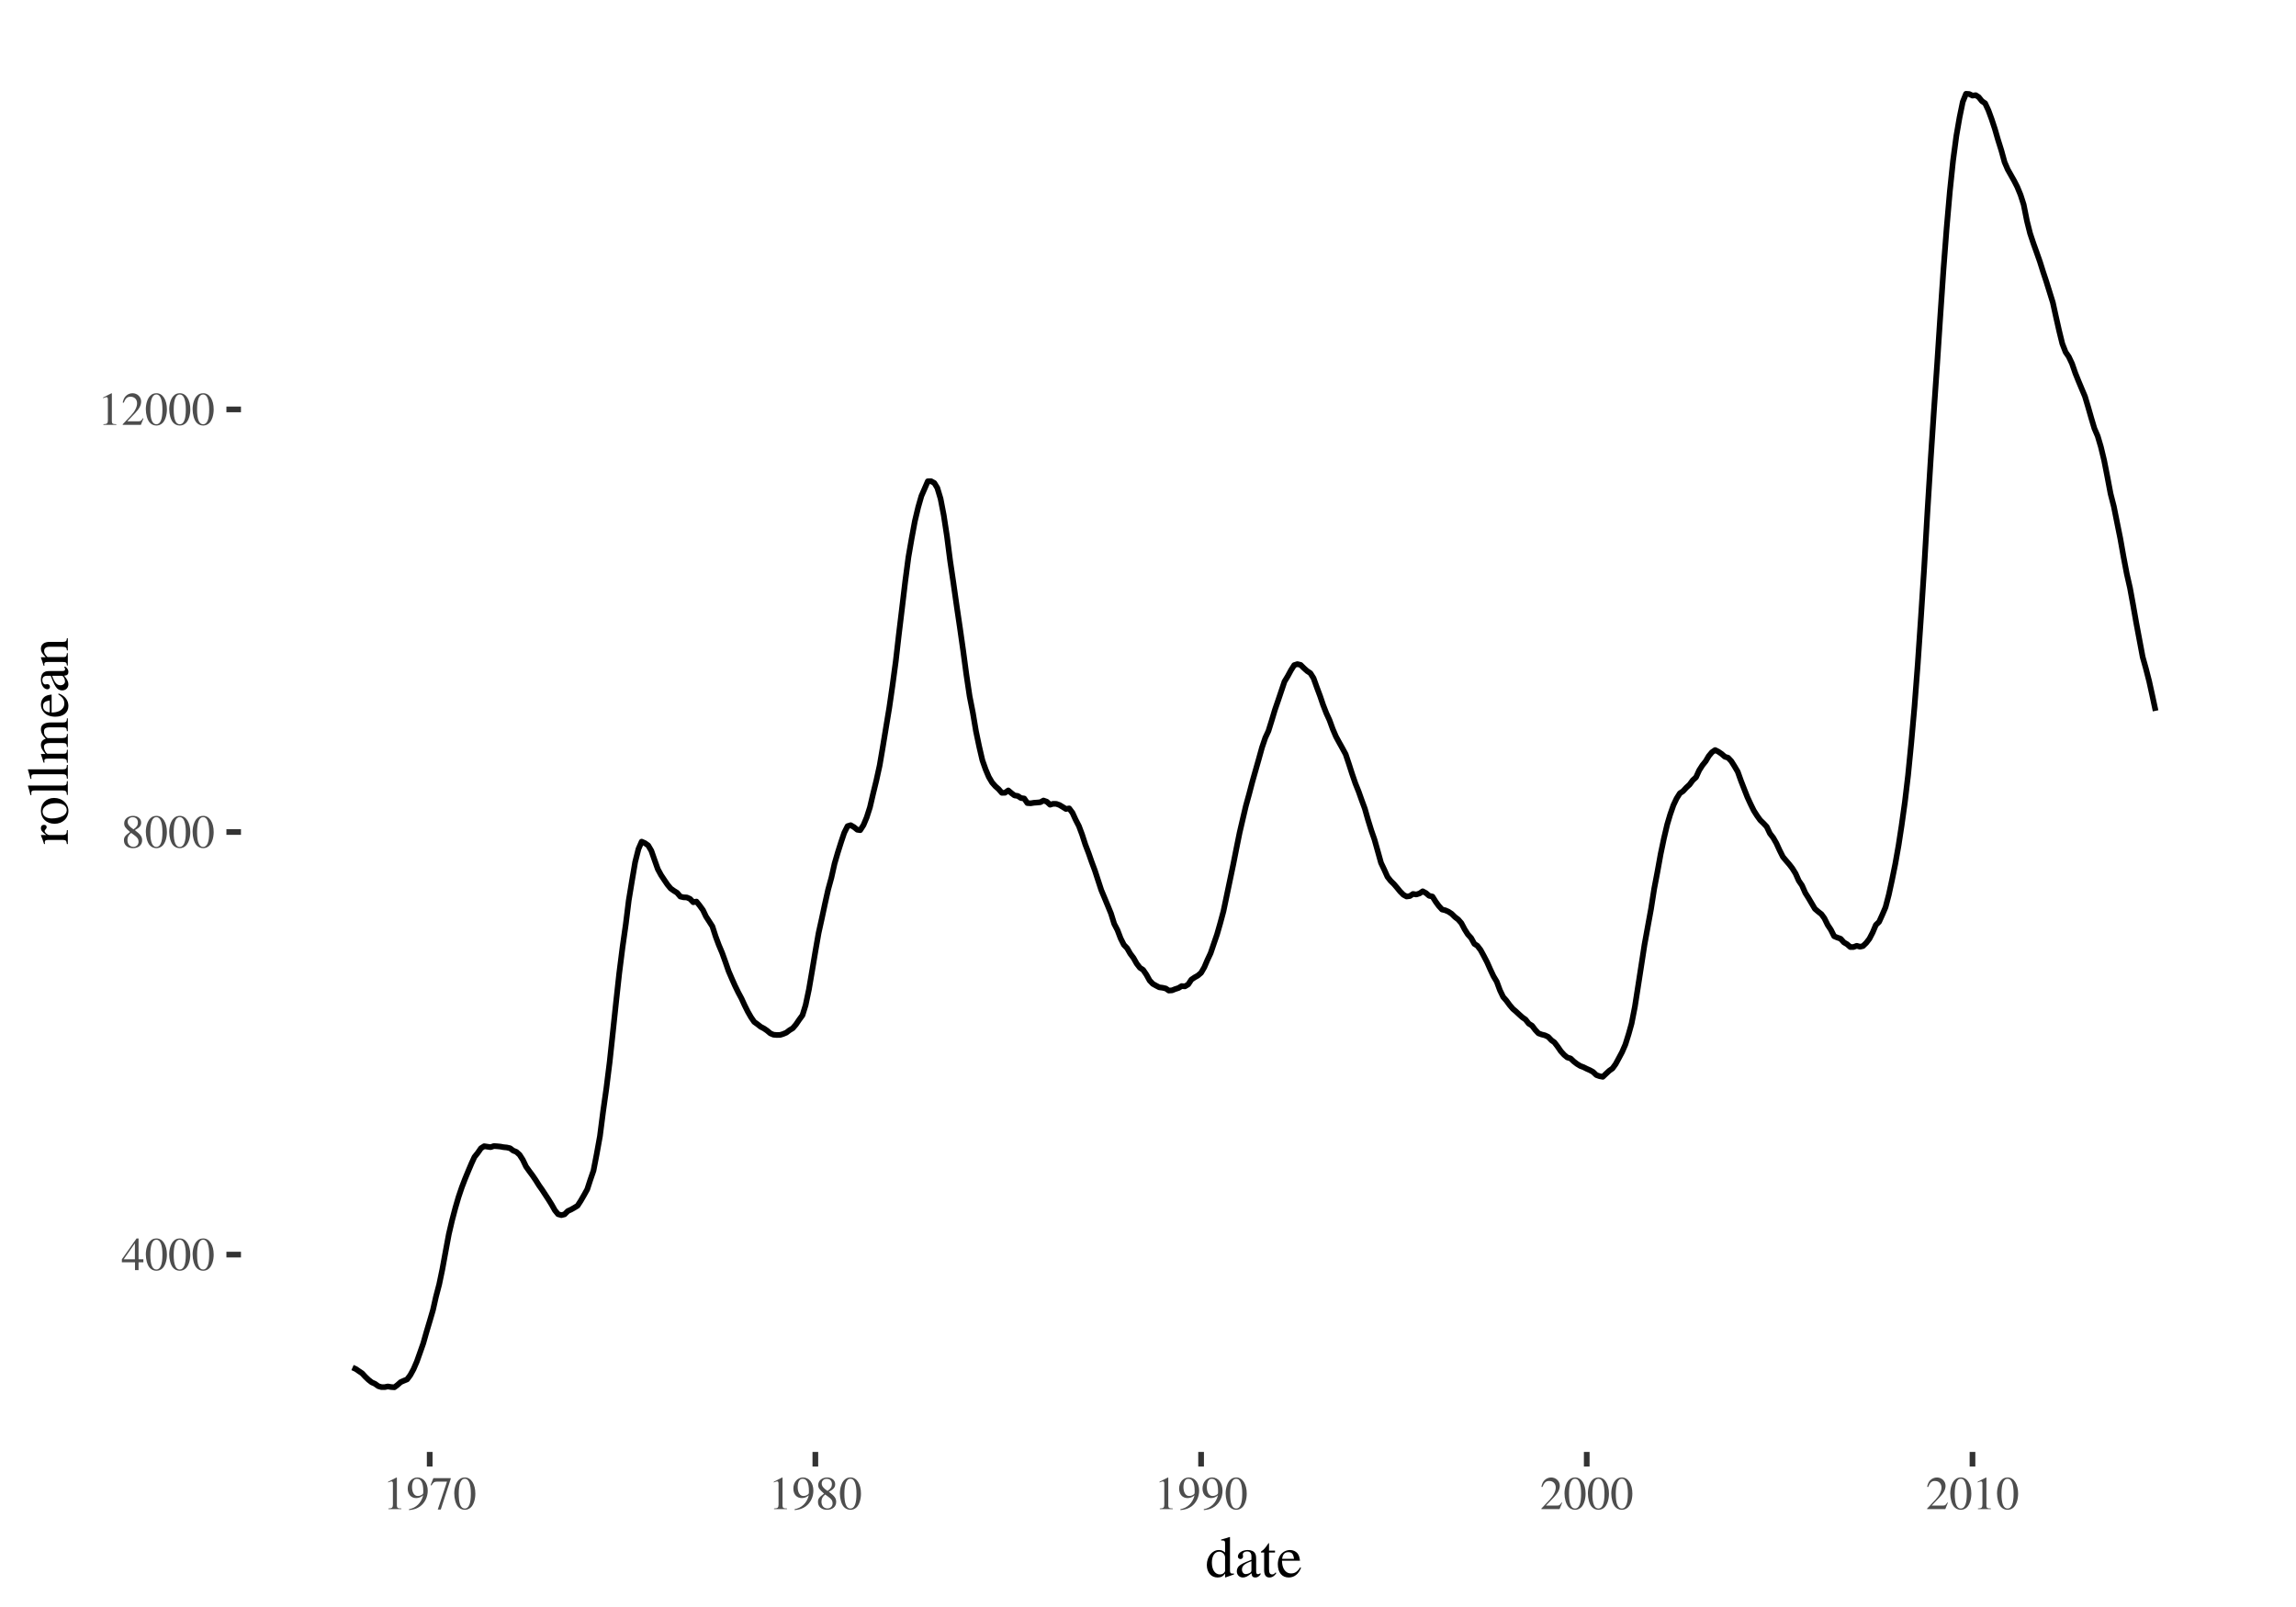
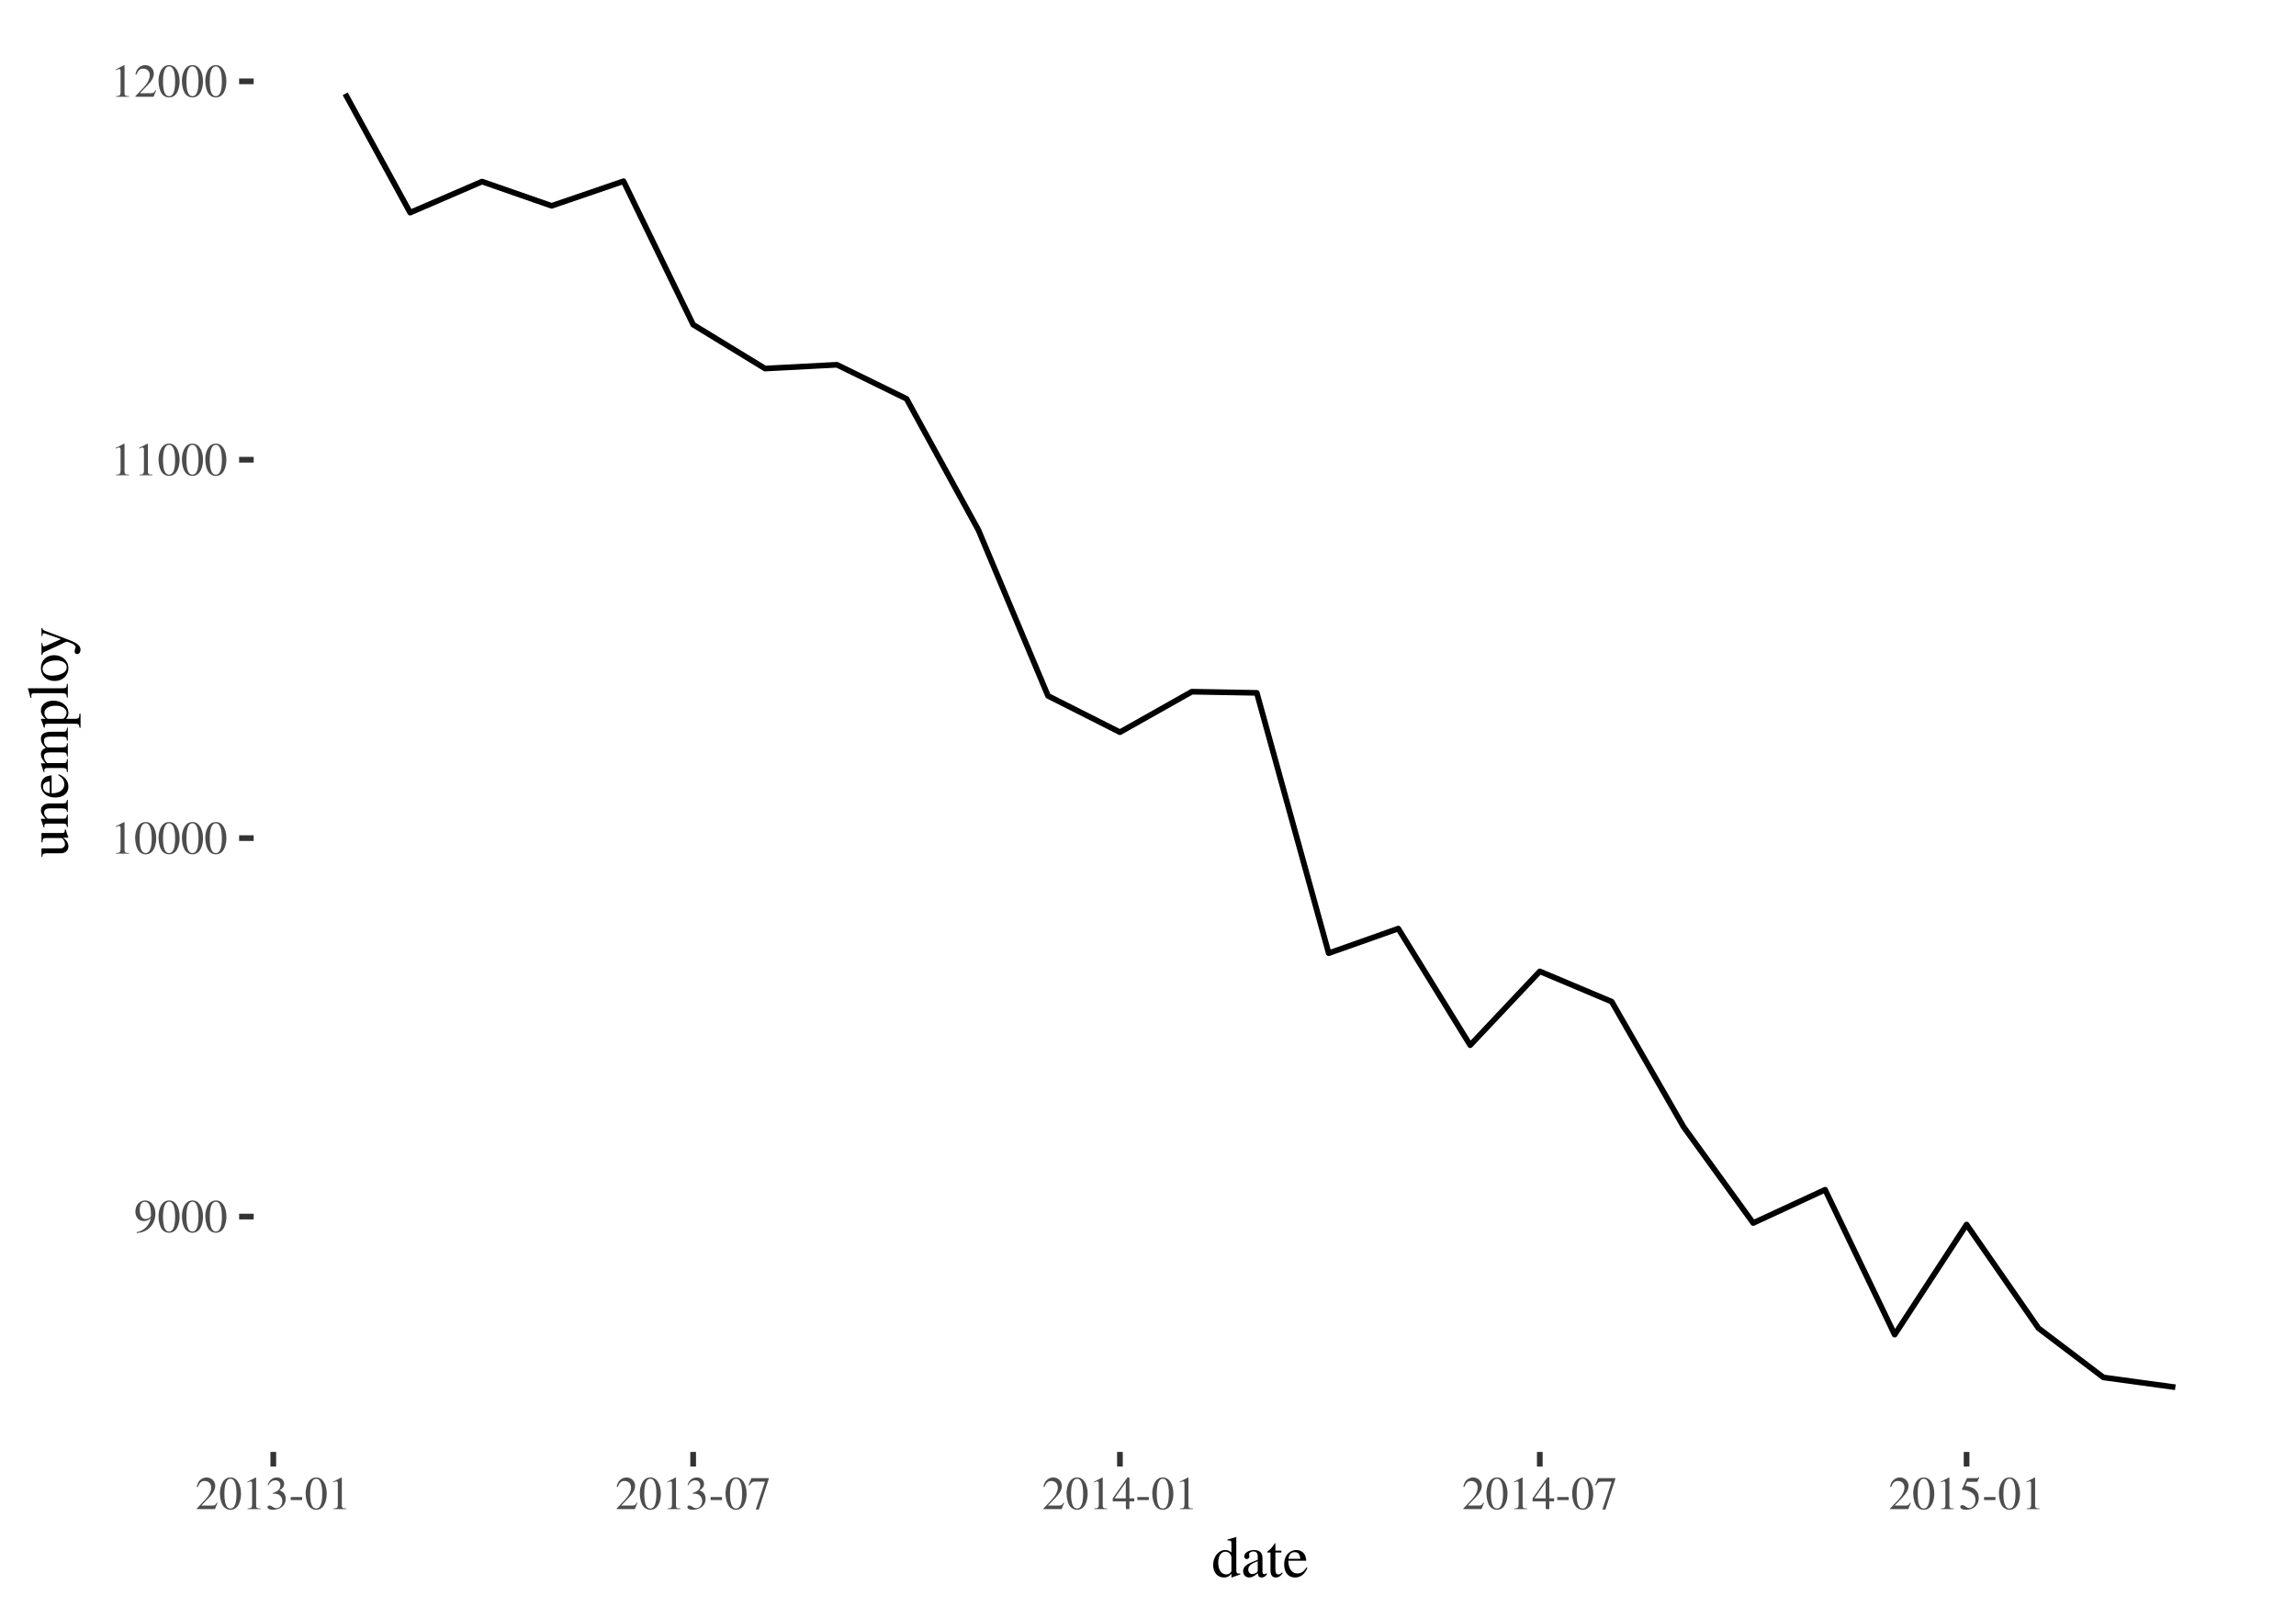
<svg xmlns="http://www.w3.org/2000/svg" viewBox="0 0 432.00 302.40">
  <defs>
    <style type="text/css">
    line, polyline, path, rect, circle {
      fill: none;
      stroke: #000000;
      stroke-linecap: round;
      stroke-linejoin: round;
      stroke-miterlimit: 10.00;
    }
  </style>
  </defs>
  <rect width="100%" height="100%" style="stroke: none; fill: #FFFFFF;" />
  <defs>
-     <clipPath id="cpNDUuMzQ0fDQyNi41MjF8MjczLjIyfDUuNDc5NDU=">
-       <rect x="45.34" y="5.48" width="381.18" height="267.74" />
+     <clipPath id="cpNDcuNzMyfDQyNi41MjF8MjczLjIyfDUuNDc5NDU=">
+       <rect x="47.73" y="5.48" width="378.79" height="267.74" />
    </clipPath>
  </defs>
-   <polyline points="66.33,257.34 66.94,257.61 67.52,258.01 68.13,258.42 68.73,259.07 69.35,259.66 69.94,260.12 70.56,260.40 71.17,260.84 71.77,261.02 72.39,261.02 72.98,260.90 73.60,261.01 74.21,261.05 74.77,260.63 75.39,260.08 75.98,259.82 76.60,259.57 77.19,258.78 77.81,257.65 78.43,256.21 79.02,254.55 79.64,252.78 80.23,250.70 80.85,248.62 81.47,246.50 82.02,244.05 82.64,241.68 83.23,238.85 83.85,235.46 84.45,232.24 85.06,229.64 85.68,227.29 86.27,225.27 86.89,223.43 87.49,221.86 88.10,220.38 88.72,218.92 89.27,217.72 89.89,216.95 90.49,216.08 91.10,215.69 91.70,215.78 92.31,215.87 92.93,215.66 93.53,215.70 94.14,215.76 94.74,215.87 95.35,215.93 95.97,216.07 96.55,216.51 97.16,216.76 97.76,217.30 98.37,218.25 98.97,219.51 99.59,220.38 100.20,221.20 100.80,222.08 101.41,223.05 102.01,223.90 102.63,224.85 103.24,225.78 103.80,226.68 104.41,227.76 105.01,228.49 105.63,228.66 106.22,228.51 106.84,227.89 107.45,227.61 108.05,227.27 108.67,226.89 109.26,225.98 109.88,224.91 110.49,223.81 111.05,222.08 111.67,220.28 112.26,217.23 112.88,213.81 113.47,209.20 114.09,204.80 114.71,199.84 115.30,194.37 115.92,188.53 116.51,183.16 117.13,178.26 117.75,173.88 118.30,169.44 118.92,165.68 119.51,162.21 120.13,159.76 120.73,158.38 121.34,158.65 121.96,159.09 122.55,160.09 123.17,161.86 123.77,163.55 124.38,164.67 125.00,165.60 125.57,166.44 126.19,167.19 126.79,167.62 127.40,168.00 128.00,168.71 128.61,168.85 129.23,168.88 129.83,169.14 130.44,169.78 131.04,169.65 131.65,170.41 132.27,171.27 132.83,172.45 133.44,173.39 134.04,174.33 134.65,176.22 135.25,177.83 135.87,179.30 136.48,180.99 137.08,182.72 137.69,184.14 138.29,185.49 138.91,186.76 139.52,187.90 140.08,189.12 140.69,190.35 141.29,191.40 141.91,192.30 142.50,192.72 143.12,193.21 143.73,193.53 144.33,193.94 144.95,194.46 145.54,194.71 146.16,194.76 146.77,194.75 147.33,194.58 147.95,194.32 148.54,193.87 149.16,193.49 149.75,192.80 150.37,191.89 150.99,191.04 151.58,189.13 152.20,186.20 152.79,182.75 153.41,179.07 154.02,175.58 154.60,172.97 155.22,170.07 155.81,167.43 156.43,165.17 157.03,162.50 157.64,160.41 158.26,158.45 158.85,156.70 159.47,155.46 160.06,155.28 160.68,155.64 161.30,156.14 161.85,156.22 162.47,155.26 163.07,153.82 163.68,151.92 164.28,149.35 164.89,146.86 165.51,144.04 166.10,140.58 166.72,136.81 167.32,133.19 167.93,128.98 168.55,124.37 169.11,119.50 169.72,114.46 170.32,109.42 170.93,104.80 171.53,101.33 172.14,98.05 172.76,95.45 173.36,93.35 173.97,91.95 174.57,90.56 175.18,90.55 175.80,90.89 176.36,91.81 176.97,93.84 177.57,96.95 178.18,100.93 178.78,105.59 179.40,109.78 180.01,114.06 180.61,118.11 181.22,122.41 181.82,126.89 182.44,131.03 183.05,134.13 183.63,137.58 184.24,140.49 184.84,143.07 185.46,144.82 186.05,146.21 186.67,147.26 187.28,147.95 187.88,148.48 188.50,149.19 189.09,149.18 189.71,148.74 190.32,149.26 190.88,149.68 191.50,149.78 192.09,150.17 192.71,150.26 193.30,151.12 193.92,151.16 194.54,151.06 195.13,151.02 195.75,150.96 196.34,150.64 196.96,150.86 197.58,151.43 198.13,151.26 198.75,151.27 199.34,151.48 199.96,151.85 200.56,152.23 201.17,152.12 201.79,152.95 202.38,154.24 203.00,155.44 203.60,157.04 204.21,158.93 204.83,160.55 205.38,162.13 206.00,163.79 206.60,165.63 207.21,167.50 207.81,168.93 208.42,170.40 209.04,171.91 209.64,173.84 210.25,175.01 210.85,176.58 211.46,177.79 212.08,178.44 212.66,179.45 213.27,180.26 213.87,181.32 214.48,182.11 215.08,182.50 215.70,183.41 216.31,184.51 216.91,185.14 217.52,185.48 218.12,185.79 218.74,185.87 219.35,186.01 219.91,186.40 220.52,186.36 221.12,186.12 221.74,185.92 222.33,185.56 222.95,185.61 223.56,185.25 224.16,184.34 224.78,183.92 225.37,183.59 225.99,183.06 226.60,182.01 227.16,180.69 227.78,179.37 228.37,177.63 228.99,175.83 229.58,173.77 230.20,171.46 230.82,168.50 231.41,165.68 232.03,162.72 232.62,159.74 233.24,156.68 233.86,154.02 234.41,151.67 235.03,149.42 235.62,147.16 236.24,144.97 236.84,142.86 237.45,140.66 238.07,138.83 238.66,137.56 239.28,135.57 239.88,133.57 240.49,131.80 241.11,129.96 241.68,128.26 242.30,127.23 242.90,126.12 243.51,125.16 244.11,124.97 244.72,125.12 245.34,125.73 245.94,126.27 246.55,126.67 247.15,127.62 247.76,129.32 248.38,130.98 248.94,132.63 249.55,134.20 250.15,135.51 250.76,137.18 251.36,138.59 251.98,139.73 252.59,140.82 253.19,141.93 253.80,143.75 254.40,145.62 255.02,147.42 255.63,148.94 256.19,150.52 256.80,152.17 257.40,154.28 258.02,156.28 258.61,157.97 259.23,160.17 259.84,162.36 260.44,163.62 261.06,165.00 261.65,165.75 262.27,166.36 262.88,167.07 263.44,167.76 264.06,168.38 264.65,168.70 265.27,168.62 265.86,168.22 266.48,168.32 267.10,168.12 267.69,167.72 268.31,168.06 268.90,168.57 269.52,168.71 270.14,169.69 270.71,170.47 271.33,171.15 271.92,171.29 272.54,171.56 273.14,171.96 273.75,172.56 274.37,173.03 274.96,173.71 275.58,174.88 276.18,175.83 276.79,176.50 277.41,177.62 277.96,177.96 278.58,178.77 279.18,179.87 279.79,181.04 280.39,182.39 281.00,183.69 281.62,184.73 282.22,186.35 282.83,187.61 283.43,188.29 284.04,189.12 284.66,189.85 285.22,190.32 285.83,190.89 286.43,191.43 287.04,191.86 287.64,192.62 288.26,193.01 288.87,193.81 289.47,194.45 290.08,194.67 290.68,194.82 291.30,195.11 291.91,195.75 292.47,196.15 293.08,196.95 293.68,197.82 294.30,198.50 294.89,198.99 295.51,199.17 296.12,199.75 296.72,200.21 297.34,200.59 297.93,200.81 298.55,201.12 299.16,201.39 299.74,201.71 300.36,202.30 300.95,202.51 301.57,202.63 302.16,202.07 302.78,201.49 303.40,201.05 303.99,200.23 304.61,199.09 305.20,197.98 305.82,196.55 306.44,194.57 306.99,192.60 307.61,189.44 308.20,185.66 308.82,181.66 309.42,177.76 310.03,174.41 310.65,171.02 311.24,167.26 311.86,164.01 312.46,160.69 313.07,157.78 313.69,155.15 314.24,153.30 314.86,151.52 315.46,150.25 316.07,149.28 316.67,148.88 317.28,148.21 317.90,147.64 318.50,146.82 319.11,146.27 319.71,144.95 320.32,144.00 320.94,143.23 321.50,142.28 322.11,141.55 322.71,141.14 323.32,141.45 323.92,141.86 324.54,142.40 325.15,142.59 325.75,143.23 326.36,144.20 326.96,145.22 327.58,146.95 328.19,148.51 328.77,149.99 329.38,151.31 329.98,152.53 330.60,153.51 331.19,154.33 331.81,154.93 332.42,155.58 333.02,156.84 333.63,157.63 334.23,158.68 334.85,160.03 335.46,161.24 336.02,161.91 336.64,162.63 337.23,163.39 337.85,164.39 338.44,165.72 339.06,166.63 339.67,168.02 340.27,168.97 340.89,170.02 341.48,171.02 342.10,171.55 342.71,172.03 343.27,172.80 343.89,174.06 344.48,174.95 345.10,176.18 345.70,176.43 346.31,176.64 346.93,177.33 347.52,177.67 348.14,178.21 348.73,178.21 349.35,177.98 349.97,178.15 350.52,178.03 351.14,177.43 351.74,176.65 352.35,175.47 352.95,174.05 353.56,173.47 354.18,172.10 354.77,170.72 355.39,168.35 355.99,165.59 356.60,162.59 357.22,159.09 357.79,155.38 358.41,150.94 359.01,145.89 359.62,139.70 360.22,132.96 360.83,124.98 361.45,115.92 362.05,106.69 362.66,96.20 363.26,86.55 363.87,77.33 364.49,68.34 365.05,59.82 365.66,50.86 366.26,43.00 366.87,36.02 367.47,30.27 368.09,25.60 368.70,22.08 369.30,19.17 369.91,17.65 370.51,17.69 371.13,17.99 371.74,17.91 372.30,18.27 372.91,19.03 373.51,19.44 374.13,20.77 374.72,22.38 375.34,24.25 375.95,26.36 376.55,28.27 377.17,30.52 377.76,31.88 378.38,32.98 378.99,34.06 379.55,35.16 380.17,36.66 380.76,38.50 381.38,41.58 381.97,43.93 382.59,45.79 383.21,47.52 383.80,49.19 384.42,51.16 385.01,52.94 385.63,54.93 386.25,56.93 386.82,59.53 387.44,62.27 388.03,64.67 388.65,66.26 389.25,67.13 389.86,68.43 390.48,70.22 391.07,71.69 391.69,73.17 392.29,74.59 392.90,76.63 393.52,78.80 394.07,80.63 394.69,82.07 395.29,84.10 395.90,86.63 396.50,89.67 397.11,92.90 397.73,95.32 398.33,98.31 398.94,101.33 399.54,104.72 400.15,107.92 400.77,110.65 401.33,113.72 401.94,117.19 402.54,120.38 403.15,123.63 403.75,125.77 404.37,128.18 404.98,130.95 405.58,133.76 " style="stroke-width: 1.07; stroke-linecap: butt;" clip-path="url(#cpNDUuMzQ0fDQyNi41MjF8MjczLjIyfDUuNDc5NDU=)" />
+   <polyline points="64.95,17.65 77.17,40.01 90.70,34.17 103.79,38.73 117.32,34.10 130.42,61.09 143.95,69.35 157.48,68.64 170.57,75.05 184.10,99.76 197.19,130.95 210.72,137.78 224.25,130.16 236.47,130.38 250.00,179.37 263.09,174.74 276.62,196.68 289.72,182.79 303.25,188.49 316.78,212.06 329.87,230.14 343.40,223.88 356.49,251.15 370.02,230.43 383.55,249.94 395.77,259.20 409.30,261.05 " style="stroke-width: 1.07; stroke-linecap: butt;" clip-path="url(#cpNDcuNzMyfDQyNi41MjF8MjczLjIyfDUuNDc5NDU=)" />
  <defs>
    <clipPath id="cpMHw0MzJ8MzAyLjR8MA==">
      <rect x="0.00" y="0.00" width="432.00" height="302.40" />
    </clipPath>
  </defs>
  <g clip-path="url(#cpMHw0MzJ8MzAyLjR8MA==)">
-     <text x="22.82" y="239.00" style="font-size: 8.80px; fill: #4D4D4D; font-family: Nimbus Roman No9 L;" textLength="17.59px" lengthAdjust="spacingAndGlyphs">4000</text>
+     <text x="25.21" y="231.85" style="font-size: 8.80px; fill: #4D4D4D; font-family: Nimbus Roman No9 L;" textLength="17.59px" lengthAdjust="spacingAndGlyphs">9000</text>
  </g>
  <g clip-path="url(#cpMHw0MzJ8MzAyLjR8MA==)">
-     <text x="22.82" y="159.48" style="font-size: 8.80px; fill: #4D4D4D; font-family: Nimbus Roman No9 L;" textLength="17.59px" lengthAdjust="spacingAndGlyphs">8000</text>
+     <text x="20.81" y="160.64" style="font-size: 8.80px; fill: #4D4D4D; font-family: Nimbus Roman No9 L;" textLength="21.99px" lengthAdjust="spacingAndGlyphs">10000</text>
  </g>
  <g clip-path="url(#cpMHw0MzJ8MzAyLjR8MA==)">
-     <text x="18.42" y="79.95" style="font-size: 8.80px; fill: #4D4D4D; font-family: Nimbus Roman No9 L;" textLength="21.99px" lengthAdjust="spacingAndGlyphs">12000</text>
-   </g>
-   <polyline points="42.60,236.09 45.34,236.09 " style="stroke-width: 1.07; stroke: #333333; stroke-linecap: butt;" clip-path="url(#cpMHw0MzJ8MzAyLjR8MA==)" />
-   <polyline points="42.60,156.56 45.34,156.56 " style="stroke-width: 1.07; stroke: #333333; stroke-linecap: butt;" clip-path="url(#cpMHw0MzJ8MzAyLjR8MA==)" />
-   <polyline points="42.60,77.04 45.34,77.04 " style="stroke-width: 1.07; stroke: #333333; stroke-linecap: butt;" clip-path="url(#cpMHw0MzJ8MzAyLjR8MA==)" />
-   <polyline points="80.85,275.96 80.85,273.22 " style="stroke-width: 1.07; stroke: #333333; stroke-linecap: butt;" clip-path="url(#cpMHw0MzJ8MzAyLjR8MA==)" />
-   <polyline points="153.41,275.96 153.41,273.22 " style="stroke-width: 1.07; stroke: #333333; stroke-linecap: butt;" clip-path="url(#cpMHw0MzJ8MzAyLjR8MA==)" />
-   <polyline points="225.99,275.96 225.99,273.22 " style="stroke-width: 1.07; stroke: #333333; stroke-linecap: butt;" clip-path="url(#cpMHw0MzJ8MzAyLjR8MA==)" />
-   <polyline points="298.55,275.96 298.55,273.22 " style="stroke-width: 1.07; stroke: #333333; stroke-linecap: butt;" clip-path="url(#cpMHw0MzJ8MzAyLjR8MA==)" />
-   <polyline points="371.13,275.96 371.13,273.22 " style="stroke-width: 1.07; stroke: #333333; stroke-linecap: butt;" clip-path="url(#cpMHw0MzJ8MzAyLjR8MA==)" />
-   <g clip-path="url(#cpMHw0MzJ8MzAyLjR8MA==)">
-     <text x="72.05" y="283.98" style="font-size: 8.80px; fill: #4D4D4D; font-family: Nimbus Roman No9 L;" textLength="17.59px" lengthAdjust="spacingAndGlyphs">1970</text>
+     <text x="20.81" y="89.43" style="font-size: 8.80px; fill: #4D4D4D; font-family: Nimbus Roman No9 L;" textLength="21.99px" lengthAdjust="spacingAndGlyphs">11000</text>
  </g>
  <g clip-path="url(#cpMHw0MzJ8MzAyLjR8MA==)">
-     <text x="144.61" y="283.98" style="font-size: 8.80px; fill: #4D4D4D; font-family: Nimbus Roman No9 L;" textLength="17.59px" lengthAdjust="spacingAndGlyphs">1980</text>
+     <text x="20.81" y="18.21" style="font-size: 8.80px; fill: #4D4D4D; font-family: Nimbus Roman No9 L;" textLength="21.99px" lengthAdjust="spacingAndGlyphs">12000</text>
+   </g>
+   <polyline points="44.99,228.93 47.73,228.93 " style="stroke-width: 1.07; stroke: #333333; stroke-linecap: butt;" clip-path="url(#cpMHw0MzJ8MzAyLjR8MA==)" />
+   <polyline points="44.99,157.72 47.73,157.72 " style="stroke-width: 1.07; stroke: #333333; stroke-linecap: butt;" clip-path="url(#cpMHw0MzJ8MzAyLjR8MA==)" />
+   <polyline points="44.99,86.51 47.73,86.51 " style="stroke-width: 1.07; stroke: #333333; stroke-linecap: butt;" clip-path="url(#cpMHw0MzJ8MzAyLjR8MA==)" />
+   <polyline points="44.99,15.30 47.73,15.30 " style="stroke-width: 1.07; stroke: #333333; stroke-linecap: butt;" clip-path="url(#cpMHw0MzJ8MzAyLjR8MA==)" />
+   <polyline points="51.42,275.96 51.42,273.22 " style="stroke-width: 1.07; stroke: #333333; stroke-linecap: butt;" clip-path="url(#cpMHw0MzJ8MzAyLjR8MA==)" />
+   <polyline points="130.42,275.96 130.42,273.22 " style="stroke-width: 1.07; stroke: #333333; stroke-linecap: butt;" clip-path="url(#cpMHw0MzJ8MzAyLjR8MA==)" />
+   <polyline points="210.72,275.96 210.72,273.22 " style="stroke-width: 1.07; stroke: #333333; stroke-linecap: butt;" clip-path="url(#cpMHw0MzJ8MzAyLjR8MA==)" />
+   <polyline points="289.72,275.96 289.72,273.22 " style="stroke-width: 1.07; stroke: #333333; stroke-linecap: butt;" clip-path="url(#cpMHw0MzJ8MzAyLjR8MA==)" />
+   <polyline points="370.02,275.96 370.02,273.22 " style="stroke-width: 1.07; stroke: #333333; stroke-linecap: butt;" clip-path="url(#cpMHw0MzJ8MzAyLjR8MA==)" />
+   <g clip-path="url(#cpMHw0MzJ8MzAyLjR8MA==)">
+     <text x="36.76" y="283.98" style="font-size: 8.80px; fill: #4D4D4D; font-family: Nimbus Roman No9 L;" textLength="29.32px" lengthAdjust="spacingAndGlyphs">2013-01</text>
  </g>
  <g clip-path="url(#cpMHw0MzJ8MzAyLjR8MA==)">
-     <text x="217.19" y="283.98" style="font-size: 8.80px; fill: #4D4D4D; font-family: Nimbus Roman No9 L;" textLength="17.59px" lengthAdjust="spacingAndGlyphs">1990</text>
+     <text x="115.76" y="283.98" style="font-size: 8.80px; fill: #4D4D4D; font-family: Nimbus Roman No9 L;" textLength="29.32px" lengthAdjust="spacingAndGlyphs">2013-07</text>
  </g>
  <g clip-path="url(#cpMHw0MzJ8MzAyLjR8MA==)">
-     <text x="289.75" y="283.98" style="font-size: 8.80px; fill: #4D4D4D; font-family: Nimbus Roman No9 L;" textLength="17.59px" lengthAdjust="spacingAndGlyphs">2000</text>
+     <text x="196.06" y="283.98" style="font-size: 8.80px; fill: #4D4D4D; font-family: Nimbus Roman No9 L;" textLength="29.32px" lengthAdjust="spacingAndGlyphs">2014-01</text>
  </g>
  <g clip-path="url(#cpMHw0MzJ8MzAyLjR8MA==)">
-     <text x="362.33" y="283.98" style="font-size: 8.80px; fill: #4D4D4D; font-family: Nimbus Roman No9 L;" textLength="17.59px" lengthAdjust="spacingAndGlyphs">2010</text>
+     <text x="275.06" y="283.98" style="font-size: 8.80px; fill: #4D4D4D; font-family: Nimbus Roman No9 L;" textLength="29.32px" lengthAdjust="spacingAndGlyphs">2014-07</text>
  </g>
  <g clip-path="url(#cpMHw0MzJ8MzAyLjR8MA==)">
-     <text x="226.77" y="296.74" style="font-size: 11.00px; font-family: Nimbus Roman No9 L;" textLength="18.33px" lengthAdjust="spacingAndGlyphs">date</text>
+     <text x="355.36" y="283.98" style="font-size: 8.80px; fill: #4D4D4D; font-family: Nimbus Roman No9 L;" textLength="29.32px" lengthAdjust="spacingAndGlyphs">2015-01</text>
  </g>
  <g clip-path="url(#cpMHw0MzJ8MzAyLjR8MA==)">
-     <text transform="translate(12.76,158.90) rotate(-90)" style="font-size: 11.00px; font-family: Nimbus Roman No9 L;" textLength="39.10px" lengthAdjust="spacingAndGlyphs">rollmean</text>
+     <text x="227.96" y="296.74" style="font-size: 11.00px; font-family: Nimbus Roman No9 L;" textLength="18.33px" lengthAdjust="spacingAndGlyphs">date</text>
+   </g>
+   <g clip-path="url(#cpMHw0MzJ8MzAyLjR8MA==)">
+     <text transform="translate(12.76,161.35) rotate(-90)" style="font-size: 11.00px; font-family: Nimbus Roman No9 L;" textLength="44.00px" lengthAdjust="spacingAndGlyphs">unemploy</text>
  </g>
</svg>
